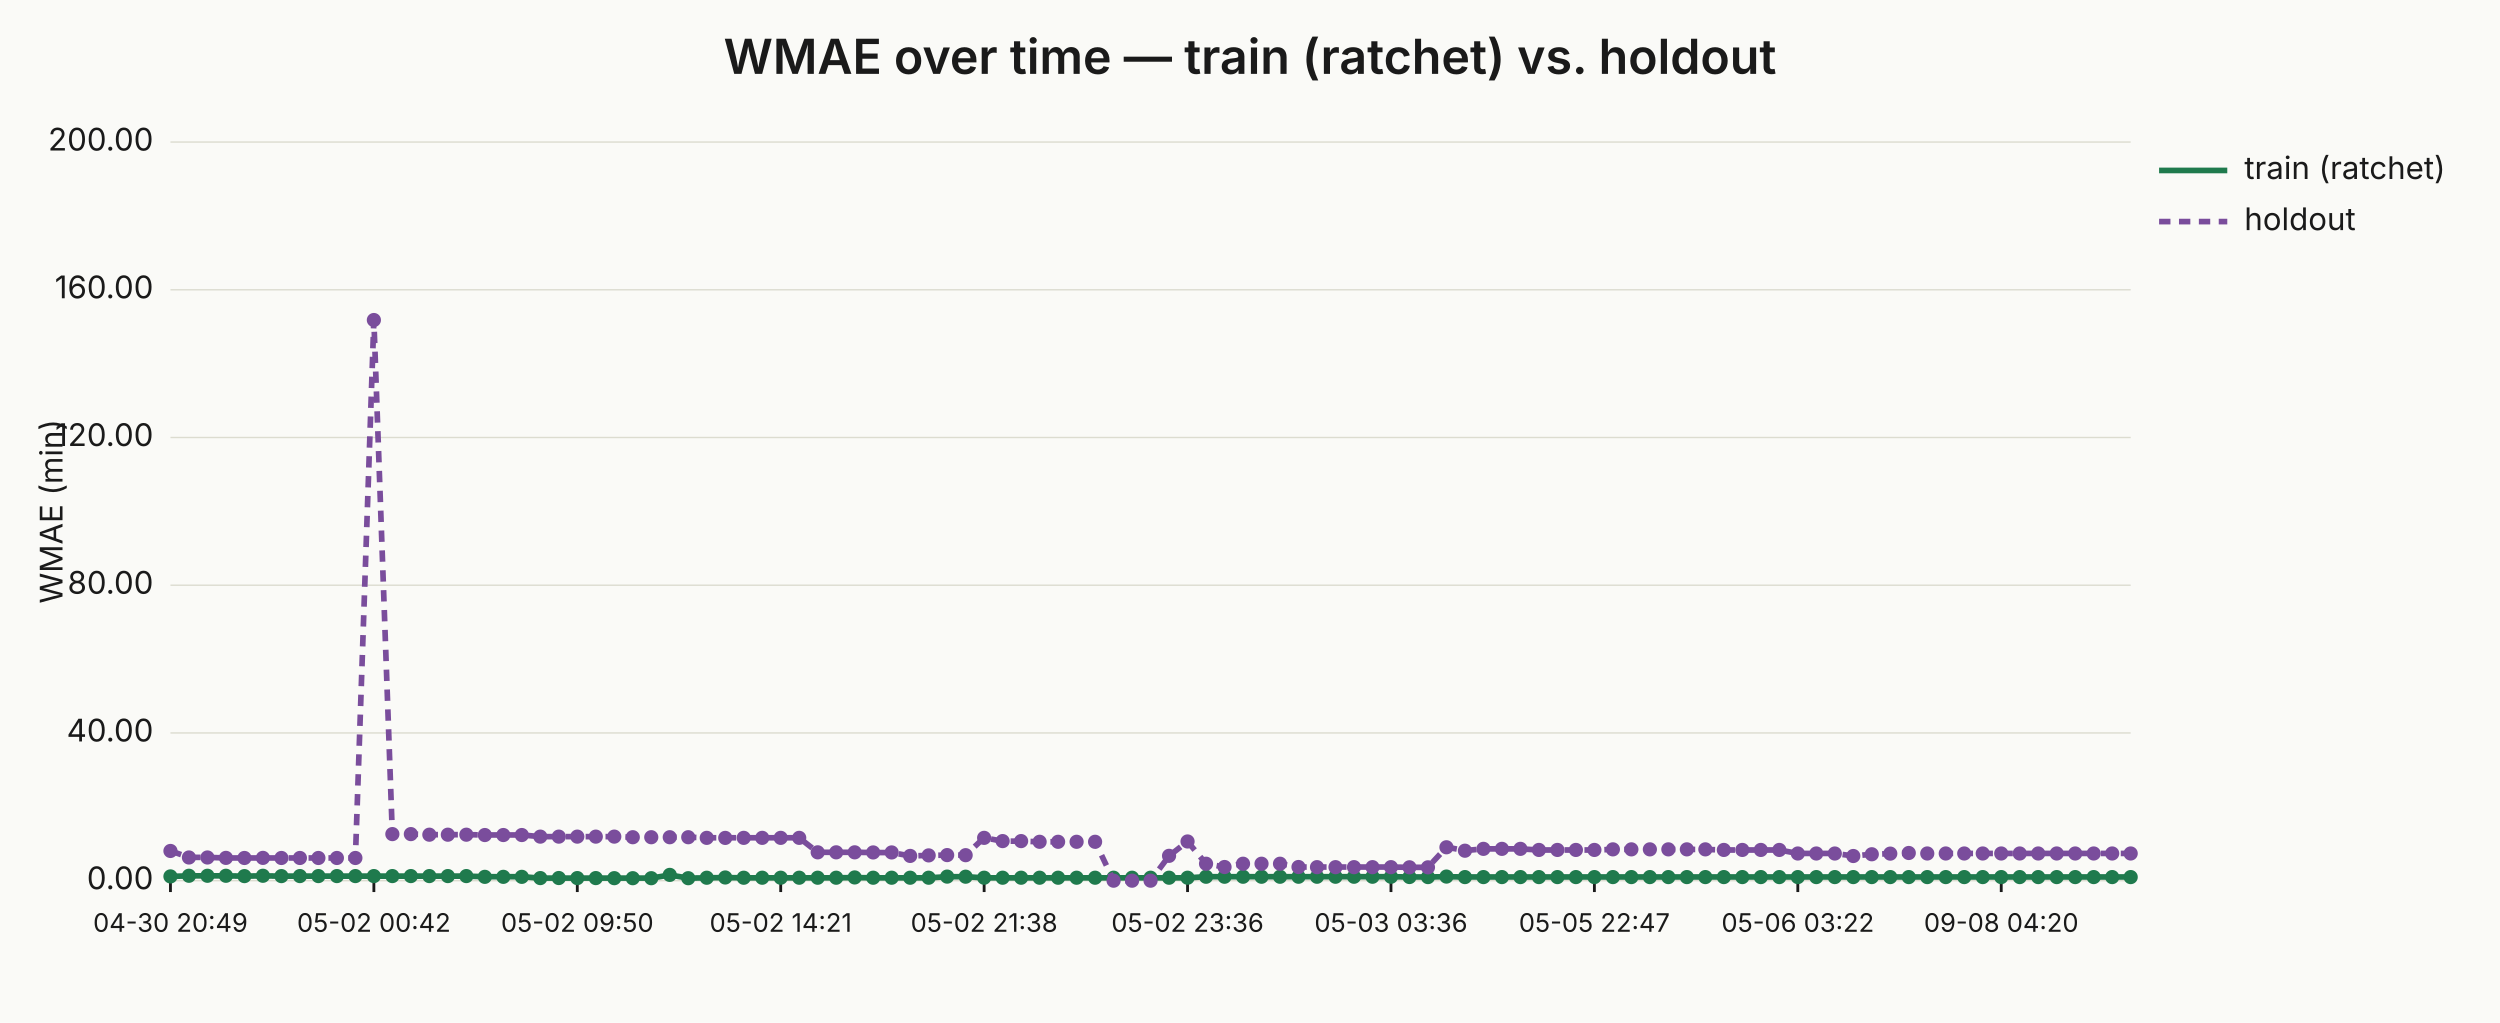
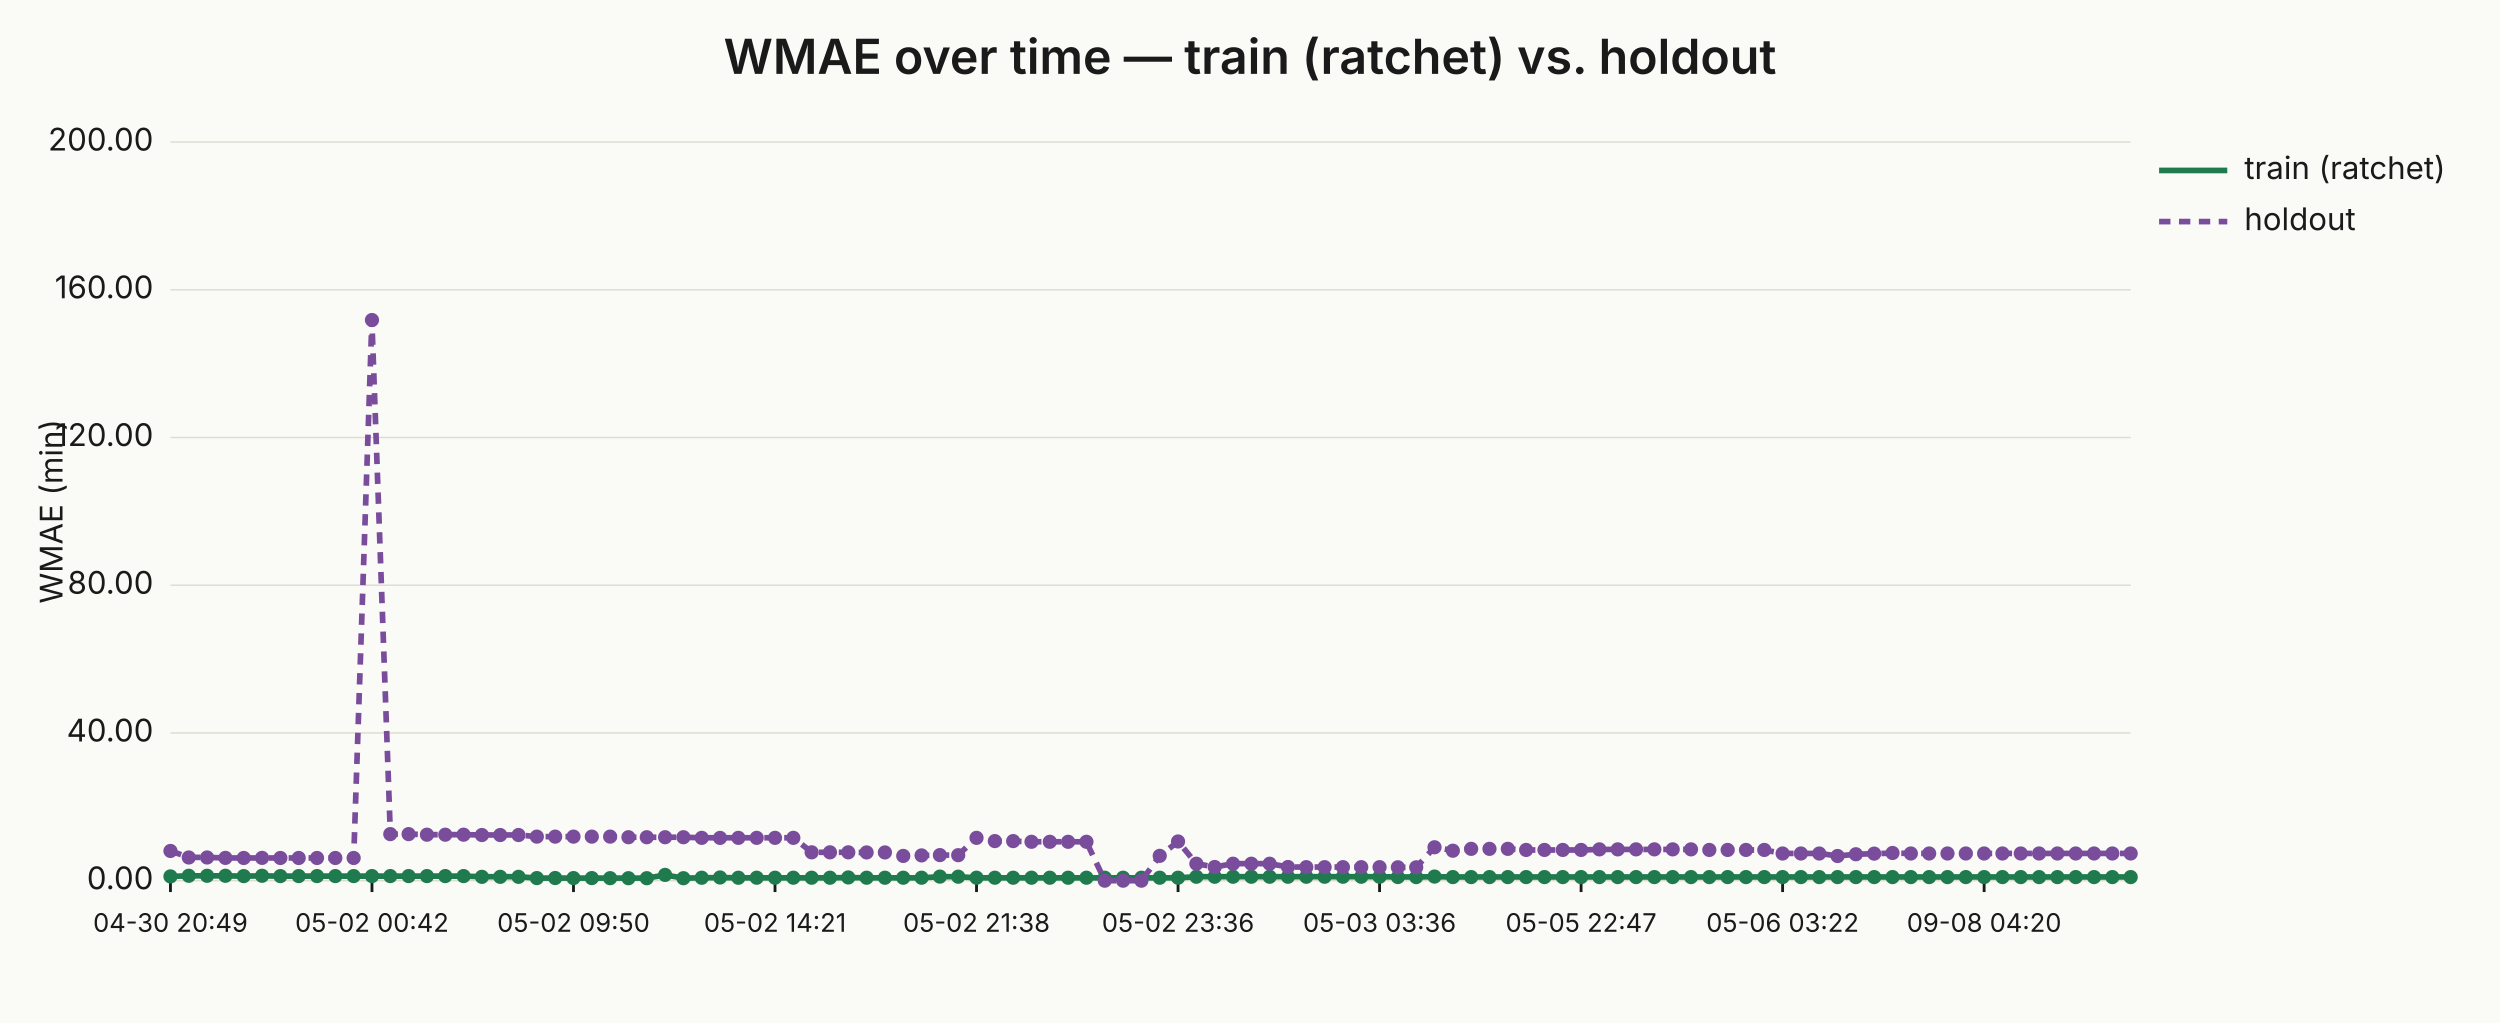
<svg xmlns="http://www.w3.org/2000/svg" viewBox="0 0 880 360" width="880" height="360" font-family="-apple-system, BlinkMacSystemFont, 'Segoe UI', system-ui, sans-serif" font-size="11">
  <rect width="880" height="360" fill="#fafaf7" />
  <text x="440" y="26" text-anchor="middle" fill="#1a1a1a" font-size="17" font-weight="600">WMAE over time — train (ratchet) vs. holdout</text>
  <line x1="60" y1="310" x2="750" y2="310" stroke="#dcdcd0" stroke-width="0.5" />
  <text x="54" y="313" text-anchor="end" fill="#1a1a1a">0.00</text>
  <line x1="60" y1="258" x2="750" y2="258" stroke="#dcdcd0" stroke-width="0.5" />
  <text x="54" y="261" text-anchor="end" fill="#1a1a1a">40.00</text>
  <line x1="60" y1="206" x2="750" y2="206" stroke="#dcdcd0" stroke-width="0.5" />
  <text x="54" y="209" text-anchor="end" fill="#1a1a1a">80.00</text>
  <line x1="60" y1="154" x2="750" y2="154" stroke="#dcdcd0" stroke-width="0.5" />
  <text x="54" y="157" text-anchor="end" fill="#1a1a1a">120.00</text>
  <line x1="60" y1="102" x2="750" y2="102" stroke="#dcdcd0" stroke-width="0.5" />
  <text x="54" y="105" text-anchor="end" fill="#1a1a1a">160.00</text>
  <line x1="60" y1="50" x2="750" y2="50" stroke="#dcdcd0" stroke-width="0.5" />
  <text x="54" y="53" text-anchor="end" fill="#1a1a1a">200.00</text>
  <line x1="60" y1="310" x2="60" y2="314" stroke="#1a1a1a" />
  <text x="60" y="328" text-anchor="middle" fill="#1a1a1a" font-size="9">04-30 20:49</text>
-   <line x1="131.604" y1="310" x2="131.604" y2="314" stroke="#1a1a1a" />
-   <text x="131.604" y="328" text-anchor="middle" fill="#1a1a1a" font-size="9">05-02 00:42</text>
-   <line x1="203.208" y1="310" x2="203.208" y2="314" stroke="#1a1a1a" />
-   <text x="203.208" y="328" text-anchor="middle" fill="#1a1a1a" font-size="9">05-02 09:50</text>
-   <line x1="274.811" y1="310" x2="274.811" y2="314" stroke="#1a1a1a" />
-   <text x="274.811" y="328" text-anchor="middle" fill="#1a1a1a" font-size="9">05-02 14:21</text>
-   <line x1="346.415" y1="310" x2="346.415" y2="314" stroke="#1a1a1a" />
-   <text x="346.415" y="328" text-anchor="middle" fill="#1a1a1a" font-size="9">05-02 21:38</text>
-   <line x1="418.019" y1="310" x2="418.019" y2="314" stroke="#1a1a1a" />
-   <text x="418.019" y="328" text-anchor="middle" fill="#1a1a1a" font-size="9">05-02 23:36</text>
-   <line x1="489.623" y1="310" x2="489.623" y2="314" stroke="#1a1a1a" />
-   <text x="489.623" y="328" text-anchor="middle" fill="#1a1a1a" font-size="9">05-03 03:36</text>
-   <line x1="561.226" y1="310" x2="561.226" y2="314" stroke="#1a1a1a" />
-   <text x="561.226" y="328" text-anchor="middle" fill="#1a1a1a" font-size="9">05-05 22:47</text>
-   <line x1="632.83" y1="310" x2="632.83" y2="314" stroke="#1a1a1a" />
-   <text x="632.83" y="328" text-anchor="middle" fill="#1a1a1a" font-size="9">05-06 03:22</text>
-   <line x1="704.434" y1="310" x2="704.434" y2="314" stroke="#1a1a1a" />
-   <text x="704.434" y="328" text-anchor="middle" fill="#1a1a1a" font-size="9">09-08 04:20</text>
+   <line x1="130.935" y1="310" x2="130.935" y2="314" stroke="#1a1a1a" />
+   <text x="130.935" y="328" text-anchor="middle" fill="#1a1a1a" font-size="9">05-02 00:42</text>
+   <line x1="201.869" y1="310" x2="201.869" y2="314" stroke="#1a1a1a" />
+   <text x="201.869" y="328" text-anchor="middle" fill="#1a1a1a" font-size="9">05-02 09:50</text>
+   <line x1="272.804" y1="310" x2="272.804" y2="314" stroke="#1a1a1a" />
+   <text x="272.804" y="328" text-anchor="middle" fill="#1a1a1a" font-size="9">05-02 14:21</text>
+   <line x1="343.738" y1="310" x2="343.738" y2="314" stroke="#1a1a1a" />
+   <text x="343.738" y="328" text-anchor="middle" fill="#1a1a1a" font-size="9">05-02 21:38</text>
+   <line x1="414.673" y1="310" x2="414.673" y2="314" stroke="#1a1a1a" />
+   <text x="414.673" y="328" text-anchor="middle" fill="#1a1a1a" font-size="9">05-02 23:36</text>
+   <line x1="485.607" y1="310" x2="485.607" y2="314" stroke="#1a1a1a" />
+   <text x="485.607" y="328" text-anchor="middle" fill="#1a1a1a" font-size="9">05-03 03:36</text>
+   <line x1="556.542" y1="310" x2="556.542" y2="314" stroke="#1a1a1a" />
+   <text x="556.542" y="328" text-anchor="middle" fill="#1a1a1a" font-size="9">05-05 22:47</text>
+   <line x1="627.477" y1="310" x2="627.477" y2="314" stroke="#1a1a1a" />
+   <text x="627.477" y="328" text-anchor="middle" fill="#1a1a1a" font-size="9">05-06 03:22</text>
+   <line x1="698.411" y1="310" x2="698.411" y2="314" stroke="#1a1a1a" />
+   <text x="698.411" y="328" text-anchor="middle" fill="#1a1a1a" font-size="9">09-08 04:20</text>
  <text x="22" y="180" transform="rotate(-90 22 180)" text-anchor="middle" fill="#1a1a1a">WMAE (min)</text>
-   <path d="M60.0,308.5 L66.5,308.3 L73.0,308.3 L79.5,308.3 L86.0,308.4 L92.5,308.3 L99.1,308.4 L105.6,308.4 L112.1,308.4 L118.6,308.4 L125.1,308.4 L131.6,308.4 L138.1,308.4 L144.6,308.4 L151.1,308.4 L157.6,308.4 L164.2,308.4 L170.7,308.6 L177.2,308.6 L183.7,308.6 L190.2,309.1 L196.7,309.1 L203.2,309.1 L209.7,309.1 L216.2,309.1 L222.7,309.1 L229.2,309.1 L235.8,308.0 L242.3,309.1 L248.8,309.0 L255.3,308.9 L261.8,309.0 L268.3,309.0 L274.8,309.0 L281.3,309.0 L287.8,309.0 L294.3,309.0 L300.8,308.9 L307.4,309.0 L313.9,309.0 L320.4,309.0 L326.9,309.0 L333.4,308.6 L339.9,308.6 L346.4,309.0 L352.9,309.0 L359.4,309.0 L365.9,309.0 L372.5,309.0 L379.0,309.0 L385.5,309.0 L392.0,309.0 L398.5,309.0 L405.0,309.0 L411.5,309.0 L418.0,309.0 L424.5,308.6 L431.0,308.6 L437.5,308.6 L444.1,308.6 L450.6,308.6 L457.1,308.6 L463.6,308.6 L470.1,308.6 L476.6,308.6 L483.1,308.6 L489.6,308.6 L496.1,308.7 L502.6,308.7 L509.2,308.6 L515.7,308.7 L522.2,308.7 L528.7,308.7 L535.2,308.7 L541.7,308.7 L548.2,308.7 L554.7,308.7 L561.2,308.7 L567.7,308.7 L574.2,308.7 L580.8,308.7 L587.3,308.7 L593.8,308.7 L600.3,308.7 L606.8,308.7 L613.3,308.7 L619.8,308.7 L626.3,308.7 L632.8,308.7 L639.3,308.7 L645.8,308.7 L652.4,308.7 L658.9,308.7 L665.4,308.7 L671.9,308.7 L678.4,308.7 L684.9,308.7 L691.4,308.7 L697.9,308.7 L704.4,308.7 L710.9,308.7 L717.5,308.7 L724.0,308.7 L730.5,308.7 L737.0,308.7 L743.5,308.7 L750.0,308.7" fill="none" stroke="#1f7a4d" stroke-width="2" />
+   <path d="M60.0,308.5 L66.4,308.3 L72.9,308.3 L79.3,308.3 L85.8,308.4 L92.2,308.3 L98.7,308.4 L105.1,308.4 L111.6,308.4 L118.0,308.4 L124.5,308.4 L130.9,308.4 L137.4,308.4 L143.8,308.4 L150.3,308.4 L156.7,308.4 L163.2,308.4 L169.6,308.6 L176.1,308.6 L182.5,308.6 L189.0,309.1 L195.4,309.1 L201.9,309.1 L208.3,309.1 L214.8,309.1 L221.2,309.1 L227.7,309.1 L234.1,308.0 L240.6,309.1 L247.0,309.0 L253.5,308.9 L259.9,309.0 L266.4,309.0 L272.8,309.0 L279.3,309.0 L285.7,309.0 L292.1,309.0 L298.6,308.9 L305.0,309.0 L311.5,309.0 L317.9,309.0 L324.4,309.0 L330.8,308.6 L337.3,308.6 L343.7,309.0 L350.2,309.0 L356.6,309.0 L363.1,309.0 L369.5,309.0 L376.0,309.0 L382.4,309.0 L388.9,309.0 L395.3,309.0 L401.8,309.0 L408.2,309.0 L414.7,309.0 L421.1,308.6 L427.6,308.6 L434.0,308.6 L440.5,308.6 L446.9,308.6 L453.4,308.6 L459.8,308.6 L466.3,308.6 L472.7,308.6 L479.2,308.6 L485.6,308.6 L492.1,308.7 L498.5,308.7 L505.0,308.6 L511.4,308.7 L517.9,308.7 L524.3,308.7 L530.7,308.7 L537.2,308.7 L543.6,308.7 L550.1,308.7 L556.5,308.7 L563.0,308.7 L569.4,308.7 L575.9,308.7 L582.3,308.7 L588.8,308.7 L595.2,308.7 L601.7,308.7 L608.1,308.7 L614.6,308.7 L621.0,308.7 L627.5,308.7 L633.9,308.7 L640.4,308.7 L646.8,308.7 L653.3,308.7 L659.7,308.7 L666.2,308.7 L672.6,308.7 L679.1,308.7 L685.5,308.7 L692.0,308.7 L698.4,308.7 L704.9,308.7 L711.3,308.7 L717.8,308.7 L724.2,308.7 L730.7,308.7 L737.1,308.7 L743.6,308.7 L750.0,308.7" fill="none" stroke="#1f7a4d" stroke-width="2" />
  <circle cx="60" cy="308.497" r="2.5" fill="#1f7a4d" />
-   <circle cx="66.509" cy="308.271" r="2.5" fill="#1f7a4d" />
-   <circle cx="73.019" cy="308.271" r="2.5" fill="#1f7a4d" />
-   <circle cx="79.528" cy="308.271" r="2.5" fill="#1f7a4d" />
-   <circle cx="86.038" cy="308.389" r="2.5" fill="#1f7a4d" />
-   <circle cx="92.547" cy="308.271" r="2.5" fill="#1f7a4d" />
-   <circle cx="99.057" cy="308.389" r="2.5" fill="#1f7a4d" />
-   <circle cx="105.566" cy="308.379" r="2.5" fill="#1f7a4d" />
-   <circle cx="112.075" cy="308.379" r="2.5" fill="#1f7a4d" />
-   <circle cx="118.585" cy="308.379" r="2.5" fill="#1f7a4d" />
-   <circle cx="125.094" cy="308.379" r="2.5" fill="#1f7a4d" />
-   <circle cx="131.604" cy="308.379" r="2.5" fill="#1f7a4d" />
-   <circle cx="138.113" cy="308.379" r="2.5" fill="#1f7a4d" />
-   <circle cx="144.623" cy="308.379" r="2.5" fill="#1f7a4d" />
-   <circle cx="151.132" cy="308.379" r="2.5" fill="#1f7a4d" />
-   <circle cx="157.642" cy="308.379" r="2.5" fill="#1f7a4d" />
-   <circle cx="164.151" cy="308.379" r="2.5" fill="#1f7a4d" />
-   <circle cx="170.66" cy="308.649" r="2.5" fill="#1f7a4d" />
-   <circle cx="177.17" cy="308.649" r="2.5" fill="#1f7a4d" />
-   <circle cx="183.679" cy="308.649" r="2.5" fill="#1f7a4d" />
-   <circle cx="190.189" cy="309.085" r="2.5" fill="#1f7a4d" />
-   <circle cx="196.698" cy="309.063" r="2.5" fill="#1f7a4d" />
-   <circle cx="203.208" cy="309.085" r="2.5" fill="#1f7a4d" />
-   <circle cx="209.717" cy="309.085" r="2.5" fill="#1f7a4d" />
-   <circle cx="216.226" cy="309.114" r="2.5" fill="#1f7a4d" />
-   <circle cx="222.736" cy="309.125" r="2.5" fill="#1f7a4d" />
-   <circle cx="229.245" cy="309.125" r="2.5" fill="#1f7a4d" />
-   <circle cx="235.755" cy="307.963" r="2.5" fill="#1f7a4d" />
-   <circle cx="242.264" cy="309.125" r="2.5" fill="#1f7a4d" />
-   <circle cx="248.774" cy="308.963" r="2.5" fill="#1f7a4d" />
-   <circle cx="255.283" cy="308.873" r="2.5" fill="#1f7a4d" />
-   <circle cx="261.792" cy="308.963" r="2.5" fill="#1f7a4d" />
-   <circle cx="268.302" cy="308.957" r="2.5" fill="#1f7a4d" />
-   <circle cx="274.811" cy="308.957" r="2.5" fill="#1f7a4d" />
-   <circle cx="281.321" cy="308.957" r="2.5" fill="#1f7a4d" />
-   <circle cx="287.83" cy="308.957" r="2.5" fill="#1f7a4d" />
-   <circle cx="294.34" cy="308.957" r="2.5" fill="#1f7a4d" />
-   <circle cx="300.849" cy="308.858" r="2.5" fill="#1f7a4d" />
-   <circle cx="307.358" cy="308.957" r="2.5" fill="#1f7a4d" />
-   <circle cx="313.868" cy="308.957" r="2.5" fill="#1f7a4d" />
-   <circle cx="320.377" cy="308.957" r="2.5" fill="#1f7a4d" />
-   <circle cx="326.887" cy="308.957" r="2.5" fill="#1f7a4d" />
-   <circle cx="333.396" cy="308.565" r="2.5" fill="#1f7a4d" />
-   <circle cx="339.906" cy="308.598" r="2.5" fill="#1f7a4d" />
-   <circle cx="346.415" cy="308.957" r="2.5" fill="#1f7a4d" />
-   <circle cx="352.925" cy="308.957" r="2.5" fill="#1f7a4d" />
-   <circle cx="359.434" cy="308.957" r="2.5" fill="#1f7a4d" />
-   <circle cx="365.943" cy="308.957" r="2.5" fill="#1f7a4d" />
-   <circle cx="372.453" cy="308.957" r="2.5" fill="#1f7a4d" />
-   <circle cx="378.962" cy="308.957" r="2.5" fill="#1f7a4d" />
-   <circle cx="385.472" cy="308.957" r="2.5" fill="#1f7a4d" />
-   <circle cx="391.981" cy="308.957" r="2.5" fill="#1f7a4d" />
-   <circle cx="398.491" cy="308.957" r="2.5" fill="#1f7a4d" />
-   <circle cx="405" cy="308.957" r="2.5" fill="#1f7a4d" />
-   <circle cx="411.509" cy="308.957" r="2.5" fill="#1f7a4d" />
-   <circle cx="418.019" cy="308.957" r="2.5" fill="#1f7a4d" />
-   <circle cx="424.528" cy="308.613" r="2.5" fill="#1f7a4d" />
-   <circle cx="431.038" cy="308.613" r="2.5" fill="#1f7a4d" />
-   <circle cx="437.547" cy="308.613" r="2.5" fill="#1f7a4d" />
-   <circle cx="444.057" cy="308.613" r="2.5" fill="#1f7a4d" />
-   <circle cx="450.566" cy="308.613" r="2.5" fill="#1f7a4d" />
-   <circle cx="457.075" cy="308.613" r="2.5" fill="#1f7a4d" />
-   <circle cx="463.585" cy="308.613" r="2.5" fill="#1f7a4d" />
-   <circle cx="470.094" cy="308.613" r="2.5" fill="#1f7a4d" />
-   <circle cx="476.604" cy="308.613" r="2.5" fill="#1f7a4d" />
-   <circle cx="483.113" cy="308.613" r="2.5" fill="#1f7a4d" />
-   <circle cx="489.623" cy="308.613" r="2.5" fill="#1f7a4d" />
-   <circle cx="496.132" cy="308.709" r="2.5" fill="#1f7a4d" />
-   <circle cx="502.642" cy="308.732" r="2.5" fill="#1f7a4d" />
-   <circle cx="509.151" cy="308.552" r="2.5" fill="#1f7a4d" />
-   <circle cx="515.66" cy="308.732" r="2.5" fill="#1f7a4d" />
-   <circle cx="522.17" cy="308.732" r="2.5" fill="#1f7a4d" />
-   <circle cx="528.679" cy="308.732" r="2.5" fill="#1f7a4d" />
-   <circle cx="535.189" cy="308.732" r="2.5" fill="#1f7a4d" />
-   <circle cx="541.698" cy="308.732" r="2.5" fill="#1f7a4d" />
-   <circle cx="548.208" cy="308.732" r="2.5" fill="#1f7a4d" />
-   <circle cx="554.717" cy="308.732" r="2.5" fill="#1f7a4d" />
-   <circle cx="561.226" cy="308.732" r="2.5" fill="#1f7a4d" />
-   <circle cx="567.736" cy="308.732" r="2.5" fill="#1f7a4d" />
-   <circle cx="574.245" cy="308.732" r="2.5" fill="#1f7a4d" />
-   <circle cx="580.755" cy="308.732" r="2.5" fill="#1f7a4d" />
-   <circle cx="587.264" cy="308.732" r="2.5" fill="#1f7a4d" />
-   <circle cx="593.774" cy="308.732" r="2.5" fill="#1f7a4d" />
-   <circle cx="600.283" cy="308.732" r="2.5" fill="#1f7a4d" />
-   <circle cx="606.792" cy="308.732" r="2.5" fill="#1f7a4d" />
-   <circle cx="613.302" cy="308.732" r="2.5" fill="#1f7a4d" />
-   <circle cx="619.811" cy="308.732" r="2.5" fill="#1f7a4d" />
-   <circle cx="626.321" cy="308.732" r="2.5" fill="#1f7a4d" />
-   <circle cx="632.83" cy="308.732" r="2.5" fill="#1f7a4d" />
-   <circle cx="639.34" cy="308.732" r="2.5" fill="#1f7a4d" />
-   <circle cx="645.849" cy="308.732" r="2.5" fill="#1f7a4d" />
-   <circle cx="652.358" cy="308.732" r="2.5" fill="#1f7a4d" />
-   <circle cx="658.868" cy="308.732" r="2.5" fill="#1f7a4d" />
-   <circle cx="665.377" cy="308.732" r="2.5" fill="#1f7a4d" />
-   <circle cx="671.887" cy="308.732" r="2.5" fill="#1f7a4d" />
-   <circle cx="678.396" cy="308.732" r="2.5" fill="#1f7a4d" />
-   <circle cx="684.906" cy="308.732" r="2.5" fill="#1f7a4d" />
-   <circle cx="691.415" cy="308.732" r="2.5" fill="#1f7a4d" />
-   <circle cx="697.925" cy="308.732" r="2.5" fill="#1f7a4d" />
-   <circle cx="704.434" cy="308.732" r="2.5" fill="#1f7a4d" />
-   <circle cx="710.943" cy="308.732" r="2.5" fill="#1f7a4d" />
-   <circle cx="717.453" cy="308.732" r="2.5" fill="#1f7a4d" />
-   <circle cx="723.962" cy="308.732" r="2.5" fill="#1f7a4d" />
-   <circle cx="730.472" cy="308.732" r="2.5" fill="#1f7a4d" />
-   <circle cx="736.981" cy="308.732" r="2.5" fill="#1f7a4d" />
-   <circle cx="743.491" cy="308.732" r="2.5" fill="#1f7a4d" />
+   <circle cx="66.449" cy="308.271" r="2.5" fill="#1f7a4d" />
+   <circle cx="72.897" cy="308.271" r="2.5" fill="#1f7a4d" />
+   <circle cx="79.346" cy="308.271" r="2.5" fill="#1f7a4d" />
+   <circle cx="85.794" cy="308.389" r="2.5" fill="#1f7a4d" />
+   <circle cx="92.243" cy="308.271" r="2.5" fill="#1f7a4d" />
+   <circle cx="98.692" cy="308.389" r="2.5" fill="#1f7a4d" />
+   <circle cx="105.14" cy="308.379" r="2.5" fill="#1f7a4d" />
+   <circle cx="111.589" cy="308.379" r="2.5" fill="#1f7a4d" />
+   <circle cx="118.037" cy="308.379" r="2.5" fill="#1f7a4d" />
+   <circle cx="124.486" cy="308.379" r="2.5" fill="#1f7a4d" />
+   <circle cx="130.935" cy="308.379" r="2.5" fill="#1f7a4d" />
+   <circle cx="137.383" cy="308.379" r="2.5" fill="#1f7a4d" />
+   <circle cx="143.832" cy="308.379" r="2.5" fill="#1f7a4d" />
+   <circle cx="150.28" cy="308.379" r="2.5" fill="#1f7a4d" />
+   <circle cx="156.729" cy="308.379" r="2.5" fill="#1f7a4d" />
+   <circle cx="163.178" cy="308.379" r="2.5" fill="#1f7a4d" />
+   <circle cx="169.626" cy="308.649" r="2.5" fill="#1f7a4d" />
+   <circle cx="176.075" cy="308.649" r="2.5" fill="#1f7a4d" />
+   <circle cx="182.523" cy="308.649" r="2.5" fill="#1f7a4d" />
+   <circle cx="188.972" cy="309.085" r="2.5" fill="#1f7a4d" />
+   <circle cx="195.421" cy="309.063" r="2.5" fill="#1f7a4d" />
+   <circle cx="201.869" cy="309.085" r="2.5" fill="#1f7a4d" />
+   <circle cx="208.318" cy="309.085" r="2.5" fill="#1f7a4d" />
+   <circle cx="214.766" cy="309.114" r="2.5" fill="#1f7a4d" />
+   <circle cx="221.215" cy="309.125" r="2.5" fill="#1f7a4d" />
+   <circle cx="227.664" cy="309.125" r="2.5" fill="#1f7a4d" />
+   <circle cx="234.112" cy="307.963" r="2.5" fill="#1f7a4d" />
+   <circle cx="240.561" cy="309.125" r="2.5" fill="#1f7a4d" />
+   <circle cx="247.009" cy="308.963" r="2.5" fill="#1f7a4d" />
+   <circle cx="253.458" cy="308.873" r="2.5" fill="#1f7a4d" />
+   <circle cx="259.907" cy="308.963" r="2.5" fill="#1f7a4d" />
+   <circle cx="266.355" cy="308.957" r="2.5" fill="#1f7a4d" />
+   <circle cx="272.804" cy="308.957" r="2.5" fill="#1f7a4d" />
+   <circle cx="279.252" cy="308.957" r="2.5" fill="#1f7a4d" />
+   <circle cx="285.701" cy="308.957" r="2.5" fill="#1f7a4d" />
+   <circle cx="292.15" cy="308.957" r="2.5" fill="#1f7a4d" />
+   <circle cx="298.598" cy="308.858" r="2.5" fill="#1f7a4d" />
+   <circle cx="305.047" cy="308.957" r="2.5" fill="#1f7a4d" />
+   <circle cx="311.495" cy="308.957" r="2.5" fill="#1f7a4d" />
+   <circle cx="317.944" cy="308.957" r="2.5" fill="#1f7a4d" />
+   <circle cx="324.393" cy="308.957" r="2.5" fill="#1f7a4d" />
+   <circle cx="330.841" cy="308.565" r="2.5" fill="#1f7a4d" />
+   <circle cx="337.29" cy="308.598" r="2.5" fill="#1f7a4d" />
+   <circle cx="343.738" cy="308.957" r="2.5" fill="#1f7a4d" />
+   <circle cx="350.187" cy="308.957" r="2.5" fill="#1f7a4d" />
+   <circle cx="356.636" cy="308.957" r="2.5" fill="#1f7a4d" />
+   <circle cx="363.084" cy="308.957" r="2.5" fill="#1f7a4d" />
+   <circle cx="369.533" cy="308.957" r="2.5" fill="#1f7a4d" />
+   <circle cx="375.981" cy="308.957" r="2.5" fill="#1f7a4d" />
+   <circle cx="382.43" cy="308.957" r="2.5" fill="#1f7a4d" />
+   <circle cx="388.879" cy="308.957" r="2.5" fill="#1f7a4d" />
+   <circle cx="395.327" cy="308.957" r="2.5" fill="#1f7a4d" />
+   <circle cx="401.776" cy="308.957" r="2.5" fill="#1f7a4d" />
+   <circle cx="408.224" cy="308.957" r="2.5" fill="#1f7a4d" />
+   <circle cx="414.673" cy="308.957" r="2.5" fill="#1f7a4d" />
+   <circle cx="421.121" cy="308.613" r="2.5" fill="#1f7a4d" />
+   <circle cx="427.57" cy="308.613" r="2.5" fill="#1f7a4d" />
+   <circle cx="434.019" cy="308.613" r="2.5" fill="#1f7a4d" />
+   <circle cx="440.467" cy="308.613" r="2.5" fill="#1f7a4d" />
+   <circle cx="446.916" cy="308.613" r="2.5" fill="#1f7a4d" />
+   <circle cx="453.364" cy="308.613" r="2.5" fill="#1f7a4d" />
+   <circle cx="459.813" cy="308.613" r="2.5" fill="#1f7a4d" />
+   <circle cx="466.262" cy="308.613" r="2.5" fill="#1f7a4d" />
+   <circle cx="472.71" cy="308.613" r="2.5" fill="#1f7a4d" />
+   <circle cx="479.159" cy="308.613" r="2.5" fill="#1f7a4d" />
+   <circle cx="485.607" cy="308.613" r="2.5" fill="#1f7a4d" />
+   <circle cx="492.056" cy="308.709" r="2.5" fill="#1f7a4d" />
+   <circle cx="498.505" cy="308.732" r="2.5" fill="#1f7a4d" />
+   <circle cx="504.953" cy="308.552" r="2.5" fill="#1f7a4d" />
+   <circle cx="511.402" cy="308.732" r="2.5" fill="#1f7a4d" />
+   <circle cx="517.85" cy="308.732" r="2.5" fill="#1f7a4d" />
+   <circle cx="524.299" cy="308.732" r="2.5" fill="#1f7a4d" />
+   <circle cx="530.748" cy="308.732" r="2.5" fill="#1f7a4d" />
+   <circle cx="537.196" cy="308.732" r="2.5" fill="#1f7a4d" />
+   <circle cx="543.645" cy="308.732" r="2.5" fill="#1f7a4d" />
+   <circle cx="550.093" cy="308.732" r="2.5" fill="#1f7a4d" />
+   <circle cx="556.542" cy="308.732" r="2.5" fill="#1f7a4d" />
+   <circle cx="562.991" cy="308.732" r="2.5" fill="#1f7a4d" />
+   <circle cx="569.439" cy="308.732" r="2.5" fill="#1f7a4d" />
+   <circle cx="575.888" cy="308.732" r="2.5" fill="#1f7a4d" />
+   <circle cx="582.336" cy="308.732" r="2.5" fill="#1f7a4d" />
+   <circle cx="588.785" cy="308.732" r="2.5" fill="#1f7a4d" />
+   <circle cx="595.234" cy="308.732" r="2.5" fill="#1f7a4d" />
+   <circle cx="601.682" cy="308.732" r="2.5" fill="#1f7a4d" />
+   <circle cx="608.131" cy="308.732" r="2.5" fill="#1f7a4d" />
+   <circle cx="614.579" cy="308.732" r="2.5" fill="#1f7a4d" />
+   <circle cx="621.028" cy="308.732" r="2.5" fill="#1f7a4d" />
+   <circle cx="627.477" cy="308.732" r="2.5" fill="#1f7a4d" />
+   <circle cx="633.925" cy="308.732" r="2.5" fill="#1f7a4d" />
+   <circle cx="640.374" cy="308.732" r="2.5" fill="#1f7a4d" />
+   <circle cx="646.822" cy="308.732" r="2.5" fill="#1f7a4d" />
+   <circle cx="653.271" cy="308.732" r="2.5" fill="#1f7a4d" />
+   <circle cx="659.72" cy="308.732" r="2.5" fill="#1f7a4d" />
+   <circle cx="666.168" cy="308.732" r="2.5" fill="#1f7a4d" />
+   <circle cx="672.617" cy="308.732" r="2.5" fill="#1f7a4d" />
+   <circle cx="679.065" cy="308.732" r="2.5" fill="#1f7a4d" />
+   <circle cx="685.514" cy="308.732" r="2.5" fill="#1f7a4d" />
+   <circle cx="691.963" cy="308.732" r="2.5" fill="#1f7a4d" />
+   <circle cx="698.411" cy="308.732" r="2.5" fill="#1f7a4d" />
+   <circle cx="704.86" cy="308.732" r="2.5" fill="#1f7a4d" />
+   <circle cx="711.308" cy="308.732" r="2.5" fill="#1f7a4d" />
+   <circle cx="717.757" cy="308.732" r="2.5" fill="#1f7a4d" />
+   <circle cx="724.206" cy="308.732" r="2.5" fill="#1f7a4d" />
+   <circle cx="730.654" cy="308.732" r="2.5" fill="#1f7a4d" />
+   <circle cx="737.103" cy="308.732" r="2.5" fill="#1f7a4d" />
+   <circle cx="743.551" cy="308.732" r="2.5" fill="#1f7a4d" />
  <circle cx="750" cy="308.732" r="2.5" fill="#1f7a4d" />
-   <path d="M60.0,299.5 L66.5,301.8 L73.0,301.8 L79.5,302.0 L86.0,302.0 L92.5,302.0 L99.1,302.0 L105.6,302.0 L112.1,302.0 L118.6,302.0 L125.1,302.0 L131.6,112.7 L138.1,293.6 L144.6,293.6 L151.1,293.8 L157.6,293.8 L164.2,293.8 L170.7,293.9 L177.2,293.9 L183.7,293.9 L190.2,294.5 L196.7,294.5 L203.2,294.5 L209.7,294.5 L216.2,294.5 L222.7,294.7 L229.2,294.7 L235.8,294.7 L242.3,294.7 L248.8,294.9 L255.3,294.9 L261.8,294.9 L268.3,294.9 L274.8,294.9 L281.3,294.9 L287.8,300.0 L294.3,300.0 L300.8,300.0 L307.4,300.1 L313.9,300.1 L320.4,301.3 L326.9,301.1 L333.4,301.0 L339.9,301.0 L346.4,294.9 L352.9,296.1 L359.4,296.1 L365.9,296.3 L372.5,296.3 L379.0,296.3 L385.5,296.3 L392.0,310.0 L398.5,310.0 L405.0,310.0 L411.5,301.3 L418.0,296.2 L424.5,304.0 L431.0,305.2 L437.5,304.0 L444.1,304.0 L450.6,304.0 L457.1,305.2 L463.6,305.2 L470.1,305.2 L476.6,305.2 L483.1,305.2 L489.6,305.2 L496.1,305.3 L502.6,305.3 L509.2,298.2 L515.7,299.4 L522.2,298.8 L528.7,298.8 L535.2,298.8 L541.7,299.2 L548.2,299.2 L554.7,299.2 L561.2,299.2 L567.7,299.0 L574.2,299.0 L580.8,299.0 L587.3,299.0 L593.8,299.0 L600.3,299.0 L606.8,299.2 L613.3,299.2 L619.8,299.2 L626.3,299.2 L632.8,300.4 L639.3,300.4 L645.8,300.4 L652.4,301.3 L658.9,300.7 L665.4,300.5 L671.9,300.3 L678.4,300.4 L684.9,300.4 L691.4,300.4 L697.9,300.4 L704.4,300.4 L710.9,300.4 L717.5,300.4 L724.0,300.4 L730.5,300.4 L737.0,300.4 L743.5,300.4 L750.0,300.4" fill="none" stroke="#7a4d9c" stroke-width="2" stroke-dasharray="4,3" />
+   <path d="M60.0,299.5 L66.4,301.8 L72.9,301.8 L79.3,302.0 L85.8,302.0 L92.2,302.0 L98.7,302.0 L105.1,302.0 L111.6,302.0 L118.0,302.0 L124.5,302.0 L130.9,112.7 L137.4,293.6 L143.8,293.6 L150.3,293.8 L156.7,293.8 L163.2,293.8 L169.6,293.9 L176.1,293.9 L182.5,293.9 L189.0,294.5 L195.4,294.5 L201.9,294.5 L208.3,294.5 L214.8,294.5 L221.2,294.7 L227.7,294.7 L234.1,294.7 L240.6,294.7 L247.0,294.9 L253.5,294.9 L259.9,294.9 L266.4,294.9 L272.8,294.9 L279.3,294.9 L285.7,300.0 L292.1,300.0 L298.6,300.0 L305.0,300.1 L311.5,300.1 L317.9,301.3 L324.4,301.1 L330.8,301.0 L337.3,301.0 L343.7,294.9 L350.2,296.1 L356.6,296.1 L363.1,296.3 L369.5,296.3 L376.0,296.3 L382.4,296.3 L388.9,310.0 L395.3,310.0 L401.8,310.0 L408.2,301.3 L414.7,296.2 L421.1,304.0 L427.6,305.2 L434.0,304.0 L440.5,304.0 L446.9,304.0 L453.4,305.2 L459.8,305.2 L466.3,305.2 L472.7,305.2 L479.2,305.2 L485.6,305.2 L492.1,305.3 L498.5,305.3 L505.0,298.2 L511.4,299.4 L517.9,298.8 L524.3,298.8 L530.7,298.8 L537.2,299.2 L543.6,299.2 L550.1,299.2 L556.5,299.2 L563.0,299.0 L569.4,299.0 L575.9,299.0 L582.3,299.0 L588.8,299.0 L595.2,299.0 L601.7,299.2 L608.1,299.2 L614.6,299.2 L621.0,299.2 L627.5,300.4 L633.9,300.4 L640.4,300.4 L646.8,301.3 L653.3,300.7 L659.7,300.5 L666.2,300.3 L672.6,300.4 L679.1,300.4 L685.5,300.4 L692.0,300.4 L698.4,300.4 L704.9,300.4 L711.3,300.4 L717.8,300.4 L724.2,300.4 L730.7,300.4 L737.1,300.4 L743.6,300.4 L750.0,300.4" fill="none" stroke="#7a4d9c" stroke-width="2" stroke-dasharray="4,3" />
  <circle cx="60" cy="299.538" r="2.5" fill="#7a4d9c" />
-   <circle cx="66.509" cy="301.834" r="2.5" fill="#7a4d9c" />
-   <circle cx="73.019" cy="301.834" r="2.5" fill="#7a4d9c" />
-   <circle cx="79.528" cy="301.975" r="2.5" fill="#7a4d9c" />
-   <circle cx="86.038" cy="302.008" r="2.5" fill="#7a4d9c" />
-   <circle cx="92.547" cy="301.975" r="2.5" fill="#7a4d9c" />
-   <circle cx="99.057" cy="302.008" r="2.5" fill="#7a4d9c" />
-   <circle cx="105.566" cy="302.008" r="2.5" fill="#7a4d9c" />
-   <circle cx="112.075" cy="302.008" r="2.5" fill="#7a4d9c" />
-   <circle cx="118.585" cy="302.008" r="2.5" fill="#7a4d9c" />
-   <circle cx="125.094" cy="302.008" r="2.5" fill="#7a4d9c" />
-   <circle cx="131.604" cy="112.652" r="2.5" fill="#7a4d9c" />
-   <circle cx="138.113" cy="293.603" r="2.5" fill="#7a4d9c" />
-   <circle cx="144.623" cy="293.603" r="2.5" fill="#7a4d9c" />
-   <circle cx="151.132" cy="293.814" r="2.5" fill="#7a4d9c" />
-   <circle cx="157.642" cy="293.814" r="2.5" fill="#7a4d9c" />
-   <circle cx="164.151" cy="293.814" r="2.5" fill="#7a4d9c" />
-   <circle cx="170.66" cy="293.932" r="2.5" fill="#7a4d9c" />
-   <circle cx="177.17" cy="293.932" r="2.5" fill="#7a4d9c" />
-   <circle cx="183.679" cy="293.932" r="2.5" fill="#7a4d9c" />
-   <circle cx="190.189" cy="294.493" r="2.5" fill="#7a4d9c" />
-   <circle cx="196.698" cy="294.493" r="2.5" fill="#7a4d9c" />
-   <circle cx="203.208" cy="294.493" r="2.5" fill="#7a4d9c" />
-   <circle cx="209.717" cy="294.493" r="2.5" fill="#7a4d9c" />
-   <circle cx="216.226" cy="294.488" r="2.5" fill="#7a4d9c" />
-   <circle cx="222.736" cy="294.701" r="2.5" fill="#7a4d9c" />
-   <circle cx="229.245" cy="294.701" r="2.5" fill="#7a4d9c" />
-   <circle cx="235.755" cy="294.701" r="2.5" fill="#7a4d9c" />
-   <circle cx="242.264" cy="294.701" r="2.5" fill="#7a4d9c" />
-   <circle cx="248.774" cy="294.925" r="2.5" fill="#7a4d9c" />
-   <circle cx="255.283" cy="294.943" r="2.5" fill="#7a4d9c" />
-   <circle cx="261.792" cy="294.925" r="2.5" fill="#7a4d9c" />
-   <circle cx="268.302" cy="294.925" r="2.5" fill="#7a4d9c" />
-   <circle cx="274.811" cy="294.925" r="2.5" fill="#7a4d9c" />
-   <circle cx="281.321" cy="294.925" r="2.5" fill="#7a4d9c" />
-   <circle cx="287.83" cy="300.02" r="2.5" fill="#7a4d9c" />
-   <circle cx="294.34" cy="300.02" r="2.5" fill="#7a4d9c" />
-   <circle cx="300.849" cy="300.021" r="2.5" fill="#7a4d9c" />
-   <circle cx="307.358" cy="300.058" r="2.5" fill="#7a4d9c" />
-   <circle cx="313.868" cy="300.058" r="2.5" fill="#7a4d9c" />
-   <circle cx="320.377" cy="301.284" r="2.5" fill="#7a4d9c" />
-   <circle cx="326.887" cy="301.1" r="2.5" fill="#7a4d9c" />
-   <circle cx="333.396" cy="300.992" r="2.5" fill="#7a4d9c" />
-   <circle cx="339.906" cy="301.024" r="2.5" fill="#7a4d9c" />
-   <circle cx="346.415" cy="294.925" r="2.5" fill="#7a4d9c" />
-   <circle cx="352.925" cy="296.065" r="2.5" fill="#7a4d9c" />
-   <circle cx="359.434" cy="296.065" r="2.5" fill="#7a4d9c" />
-   <circle cx="365.943" cy="296.311" r="2.5" fill="#7a4d9c" />
-   <circle cx="372.453" cy="296.311" r="2.5" fill="#7a4d9c" />
-   <circle cx="378.962" cy="296.311" r="2.5" fill="#7a4d9c" />
-   <circle cx="385.472" cy="296.311" r="2.5" fill="#7a4d9c" />
-   <circle cx="391.981" cy="310" r="2.5" fill="#7a4d9c" />
-   <circle cx="398.491" cy="310" r="2.5" fill="#7a4d9c" />
-   <circle cx="405" cy="310" r="2.5" fill="#7a4d9c" />
-   <circle cx="411.509" cy="301.253" r="2.5" fill="#7a4d9c" />
-   <circle cx="418.019" cy="296.198" r="2.5" fill="#7a4d9c" />
-   <circle cx="424.528" cy="304.034" r="2.5" fill="#7a4d9c" />
-   <circle cx="431.038" cy="305.189" r="2.5" fill="#7a4d9c" />
-   <circle cx="437.547" cy="304.034" r="2.5" fill="#7a4d9c" />
-   <circle cx="444.057" cy="304.034" r="2.5" fill="#7a4d9c" />
-   <circle cx="450.566" cy="304.034" r="2.5" fill="#7a4d9c" />
-   <circle cx="457.075" cy="305.189" r="2.5" fill="#7a4d9c" />
-   <circle cx="463.585" cy="305.238" r="2.5" fill="#7a4d9c" />
-   <circle cx="470.094" cy="305.239" r="2.5" fill="#7a4d9c" />
-   <circle cx="476.604" cy="305.239" r="2.5" fill="#7a4d9c" />
-   <circle cx="483.113" cy="305.239" r="2.5" fill="#7a4d9c" />
-   <circle cx="489.623" cy="305.239" r="2.5" fill="#7a4d9c" />
-   <circle cx="496.132" cy="305.288" r="2.5" fill="#7a4d9c" />
-   <circle cx="502.642" cy="305.299" r="2.5" fill="#7a4d9c" />
-   <circle cx="509.151" cy="298.241" r="2.5" fill="#7a4d9c" />
-   <circle cx="515.66" cy="299.45" r="2.5" fill="#7a4d9c" />
-   <circle cx="522.17" cy="298.797" r="2.5" fill="#7a4d9c" />
-   <circle cx="528.679" cy="298.797" r="2.5" fill="#7a4d9c" />
-   <circle cx="535.189" cy="298.797" r="2.5" fill="#7a4d9c" />
-   <circle cx="541.698" cy="299.178" r="2.5" fill="#7a4d9c" />
-   <circle cx="548.208" cy="299.178" r="2.5" fill="#7a4d9c" />
-   <circle cx="554.717" cy="299.178" r="2.5" fill="#7a4d9c" />
-   <circle cx="561.226" cy="299.178" r="2.5" fill="#7a4d9c" />
-   <circle cx="567.736" cy="298.975" r="2.5" fill="#7a4d9c" />
-   <circle cx="574.245" cy="298.975" r="2.5" fill="#7a4d9c" />
-   <circle cx="580.755" cy="298.975" r="2.5" fill="#7a4d9c" />
-   <circle cx="587.264" cy="298.975" r="2.5" fill="#7a4d9c" />
-   <circle cx="593.774" cy="298.975" r="2.5" fill="#7a4d9c" />
-   <circle cx="600.283" cy="298.975" r="2.5" fill="#7a4d9c" />
-   <circle cx="606.792" cy="299.178" r="2.5" fill="#7a4d9c" />
-   <circle cx="613.302" cy="299.178" r="2.5" fill="#7a4d9c" />
-   <circle cx="619.811" cy="299.178" r="2.5" fill="#7a4d9c" />
-   <circle cx="626.321" cy="299.178" r="2.5" fill="#7a4d9c" />
-   <circle cx="632.83" cy="300.432" r="2.5" fill="#7a4d9c" />
-   <circle cx="639.34" cy="300.432" r="2.5" fill="#7a4d9c" />
-   <circle cx="645.849" cy="300.437" r="2.5" fill="#7a4d9c" />
-   <circle cx="652.358" cy="301.315" r="2.5" fill="#7a4d9c" />
-   <circle cx="658.868" cy="300.701" r="2.5" fill="#7a4d9c" />
-   <circle cx="665.377" cy="300.474" r="2.5" fill="#7a4d9c" />
-   <circle cx="671.887" cy="300.251" r="2.5" fill="#7a4d9c" />
-   <circle cx="678.396" cy="300.426" r="2.5" fill="#7a4d9c" />
-   <circle cx="684.906" cy="300.426" r="2.5" fill="#7a4d9c" />
-   <circle cx="691.415" cy="300.426" r="2.5" fill="#7a4d9c" />
-   <circle cx="697.925" cy="300.426" r="2.5" fill="#7a4d9c" />
-   <circle cx="704.434" cy="300.426" r="2.5" fill="#7a4d9c" />
-   <circle cx="710.943" cy="300.426" r="2.5" fill="#7a4d9c" />
-   <circle cx="717.453" cy="300.426" r="2.5" fill="#7a4d9c" />
-   <circle cx="723.962" cy="300.426" r="2.5" fill="#7a4d9c" />
-   <circle cx="730.472" cy="300.426" r="2.5" fill="#7a4d9c" />
-   <circle cx="736.981" cy="300.426" r="2.5" fill="#7a4d9c" />
-   <circle cx="743.491" cy="300.426" r="2.5" fill="#7a4d9c" />
+   <circle cx="66.449" cy="301.834" r="2.5" fill="#7a4d9c" />
+   <circle cx="72.897" cy="301.834" r="2.5" fill="#7a4d9c" />
+   <circle cx="79.346" cy="301.975" r="2.5" fill="#7a4d9c" />
+   <circle cx="85.794" cy="302.008" r="2.5" fill="#7a4d9c" />
+   <circle cx="92.243" cy="301.975" r="2.5" fill="#7a4d9c" />
+   <circle cx="98.692" cy="302.008" r="2.5" fill="#7a4d9c" />
+   <circle cx="105.14" cy="302.008" r="2.5" fill="#7a4d9c" />
+   <circle cx="111.589" cy="302.008" r="2.5" fill="#7a4d9c" />
+   <circle cx="118.037" cy="302.008" r="2.5" fill="#7a4d9c" />
+   <circle cx="124.486" cy="302.008" r="2.5" fill="#7a4d9c" />
+   <circle cx="130.935" cy="112.652" r="2.5" fill="#7a4d9c" />
+   <circle cx="137.383" cy="293.603" r="2.5" fill="#7a4d9c" />
+   <circle cx="143.832" cy="293.603" r="2.5" fill="#7a4d9c" />
+   <circle cx="150.28" cy="293.814" r="2.5" fill="#7a4d9c" />
+   <circle cx="156.729" cy="293.814" r="2.5" fill="#7a4d9c" />
+   <circle cx="163.178" cy="293.814" r="2.5" fill="#7a4d9c" />
+   <circle cx="169.626" cy="293.932" r="2.5" fill="#7a4d9c" />
+   <circle cx="176.075" cy="293.932" r="2.5" fill="#7a4d9c" />
+   <circle cx="182.523" cy="293.932" r="2.5" fill="#7a4d9c" />
+   <circle cx="188.972" cy="294.493" r="2.5" fill="#7a4d9c" />
+   <circle cx="195.421" cy="294.493" r="2.5" fill="#7a4d9c" />
+   <circle cx="201.869" cy="294.493" r="2.5" fill="#7a4d9c" />
+   <circle cx="208.318" cy="294.493" r="2.5" fill="#7a4d9c" />
+   <circle cx="214.766" cy="294.488" r="2.5" fill="#7a4d9c" />
+   <circle cx="221.215" cy="294.701" r="2.5" fill="#7a4d9c" />
+   <circle cx="227.664" cy="294.701" r="2.5" fill="#7a4d9c" />
+   <circle cx="234.112" cy="294.701" r="2.5" fill="#7a4d9c" />
+   <circle cx="240.561" cy="294.701" r="2.5" fill="#7a4d9c" />
+   <circle cx="247.009" cy="294.925" r="2.5" fill="#7a4d9c" />
+   <circle cx="253.458" cy="294.943" r="2.5" fill="#7a4d9c" />
+   <circle cx="259.907" cy="294.925" r="2.5" fill="#7a4d9c" />
+   <circle cx="266.355" cy="294.925" r="2.5" fill="#7a4d9c" />
+   <circle cx="272.804" cy="294.925" r="2.5" fill="#7a4d9c" />
+   <circle cx="279.252" cy="294.925" r="2.5" fill="#7a4d9c" />
+   <circle cx="285.701" cy="300.02" r="2.5" fill="#7a4d9c" />
+   <circle cx="292.15" cy="300.02" r="2.5" fill="#7a4d9c" />
+   <circle cx="298.598" cy="300.021" r="2.5" fill="#7a4d9c" />
+   <circle cx="305.047" cy="300.058" r="2.5" fill="#7a4d9c" />
+   <circle cx="311.495" cy="300.058" r="2.5" fill="#7a4d9c" />
+   <circle cx="317.944" cy="301.284" r="2.5" fill="#7a4d9c" />
+   <circle cx="324.393" cy="301.1" r="2.5" fill="#7a4d9c" />
+   <circle cx="330.841" cy="300.992" r="2.5" fill="#7a4d9c" />
+   <circle cx="337.29" cy="301.024" r="2.5" fill="#7a4d9c" />
+   <circle cx="343.738" cy="294.925" r="2.5" fill="#7a4d9c" />
+   <circle cx="350.187" cy="296.065" r="2.5" fill="#7a4d9c" />
+   <circle cx="356.636" cy="296.065" r="2.5" fill="#7a4d9c" />
+   <circle cx="363.084" cy="296.311" r="2.5" fill="#7a4d9c" />
+   <circle cx="369.533" cy="296.311" r="2.5" fill="#7a4d9c" />
+   <circle cx="375.981" cy="296.311" r="2.5" fill="#7a4d9c" />
+   <circle cx="382.43" cy="296.311" r="2.5" fill="#7a4d9c" />
+   <circle cx="388.879" cy="310" r="2.5" fill="#7a4d9c" />
+   <circle cx="395.327" cy="310" r="2.5" fill="#7a4d9c" />
+   <circle cx="401.776" cy="310" r="2.5" fill="#7a4d9c" />
+   <circle cx="408.224" cy="301.253" r="2.5" fill="#7a4d9c" />
+   <circle cx="414.673" cy="296.198" r="2.5" fill="#7a4d9c" />
+   <circle cx="421.121" cy="304.034" r="2.5" fill="#7a4d9c" />
+   <circle cx="427.57" cy="305.189" r="2.5" fill="#7a4d9c" />
+   <circle cx="434.019" cy="304.034" r="2.5" fill="#7a4d9c" />
+   <circle cx="440.467" cy="304.034" r="2.5" fill="#7a4d9c" />
+   <circle cx="446.916" cy="304.034" r="2.5" fill="#7a4d9c" />
+   <circle cx="453.364" cy="305.189" r="2.5" fill="#7a4d9c" />
+   <circle cx="459.813" cy="305.238" r="2.5" fill="#7a4d9c" />
+   <circle cx="466.262" cy="305.239" r="2.5" fill="#7a4d9c" />
+   <circle cx="472.71" cy="305.239" r="2.5" fill="#7a4d9c" />
+   <circle cx="479.159" cy="305.239" r="2.5" fill="#7a4d9c" />
+   <circle cx="485.607" cy="305.239" r="2.5" fill="#7a4d9c" />
+   <circle cx="492.056" cy="305.288" r="2.5" fill="#7a4d9c" />
+   <circle cx="498.505" cy="305.299" r="2.5" fill="#7a4d9c" />
+   <circle cx="504.953" cy="298.241" r="2.5" fill="#7a4d9c" />
+   <circle cx="511.402" cy="299.45" r="2.5" fill="#7a4d9c" />
+   <circle cx="517.85" cy="298.797" r="2.5" fill="#7a4d9c" />
+   <circle cx="524.299" cy="298.797" r="2.5" fill="#7a4d9c" />
+   <circle cx="530.748" cy="298.797" r="2.5" fill="#7a4d9c" />
+   <circle cx="537.196" cy="299.178" r="2.5" fill="#7a4d9c" />
+   <circle cx="543.645" cy="299.178" r="2.5" fill="#7a4d9c" />
+   <circle cx="550.093" cy="299.178" r="2.5" fill="#7a4d9c" />
+   <circle cx="556.542" cy="299.178" r="2.5" fill="#7a4d9c" />
+   <circle cx="562.991" cy="298.975" r="2.5" fill="#7a4d9c" />
+   <circle cx="569.439" cy="298.975" r="2.5" fill="#7a4d9c" />
+   <circle cx="575.888" cy="298.975" r="2.5" fill="#7a4d9c" />
+   <circle cx="582.336" cy="298.975" r="2.5" fill="#7a4d9c" />
+   <circle cx="588.785" cy="298.975" r="2.5" fill="#7a4d9c" />
+   <circle cx="595.234" cy="298.975" r="2.5" fill="#7a4d9c" />
+   <circle cx="601.682" cy="299.178" r="2.5" fill="#7a4d9c" />
+   <circle cx="608.131" cy="299.178" r="2.5" fill="#7a4d9c" />
+   <circle cx="614.579" cy="299.178" r="2.5" fill="#7a4d9c" />
+   <circle cx="621.028" cy="299.178" r="2.5" fill="#7a4d9c" />
+   <circle cx="627.477" cy="300.432" r="2.5" fill="#7a4d9c" />
+   <circle cx="633.925" cy="300.432" r="2.5" fill="#7a4d9c" />
+   <circle cx="640.374" cy="300.437" r="2.5" fill="#7a4d9c" />
+   <circle cx="646.822" cy="301.315" r="2.5" fill="#7a4d9c" />
+   <circle cx="653.271" cy="300.701" r="2.5" fill="#7a4d9c" />
+   <circle cx="659.72" cy="300.474" r="2.5" fill="#7a4d9c" />
+   <circle cx="666.168" cy="300.251" r="2.5" fill="#7a4d9c" />
+   <circle cx="672.617" cy="300.426" r="2.5" fill="#7a4d9c" />
+   <circle cx="679.065" cy="300.426" r="2.5" fill="#7a4d9c" />
+   <circle cx="685.514" cy="300.426" r="2.5" fill="#7a4d9c" />
+   <circle cx="691.963" cy="300.426" r="2.5" fill="#7a4d9c" />
+   <circle cx="698.411" cy="300.426" r="2.5" fill="#7a4d9c" />
+   <circle cx="704.86" cy="300.426" r="2.5" fill="#7a4d9c" />
+   <circle cx="711.308" cy="300.426" r="2.5" fill="#7a4d9c" />
+   <circle cx="717.757" cy="300.426" r="2.5" fill="#7a4d9c" />
+   <circle cx="724.206" cy="300.426" r="2.5" fill="#7a4d9c" />
+   <circle cx="730.654" cy="300.426" r="2.5" fill="#7a4d9c" />
+   <circle cx="737.103" cy="300.426" r="2.5" fill="#7a4d9c" />
+   <circle cx="743.551" cy="300.426" r="2.5" fill="#7a4d9c" />
  <circle cx="750" cy="300.426" r="2.5" fill="#7a4d9c" />
  <line x1="760" y1="60" x2="784" y2="60" stroke="#1f7a4d" stroke-width="2" />
  <text x="790" y="63" fill="#1a1a1a">train (ratchet)</text>
  <line x1="760" y1="78" x2="784" y2="78" stroke="#7a4d9c" stroke-width="2" stroke-dasharray="4,3" />
  <text x="790" y="81" fill="#1a1a1a">holdout</text>
</svg>
